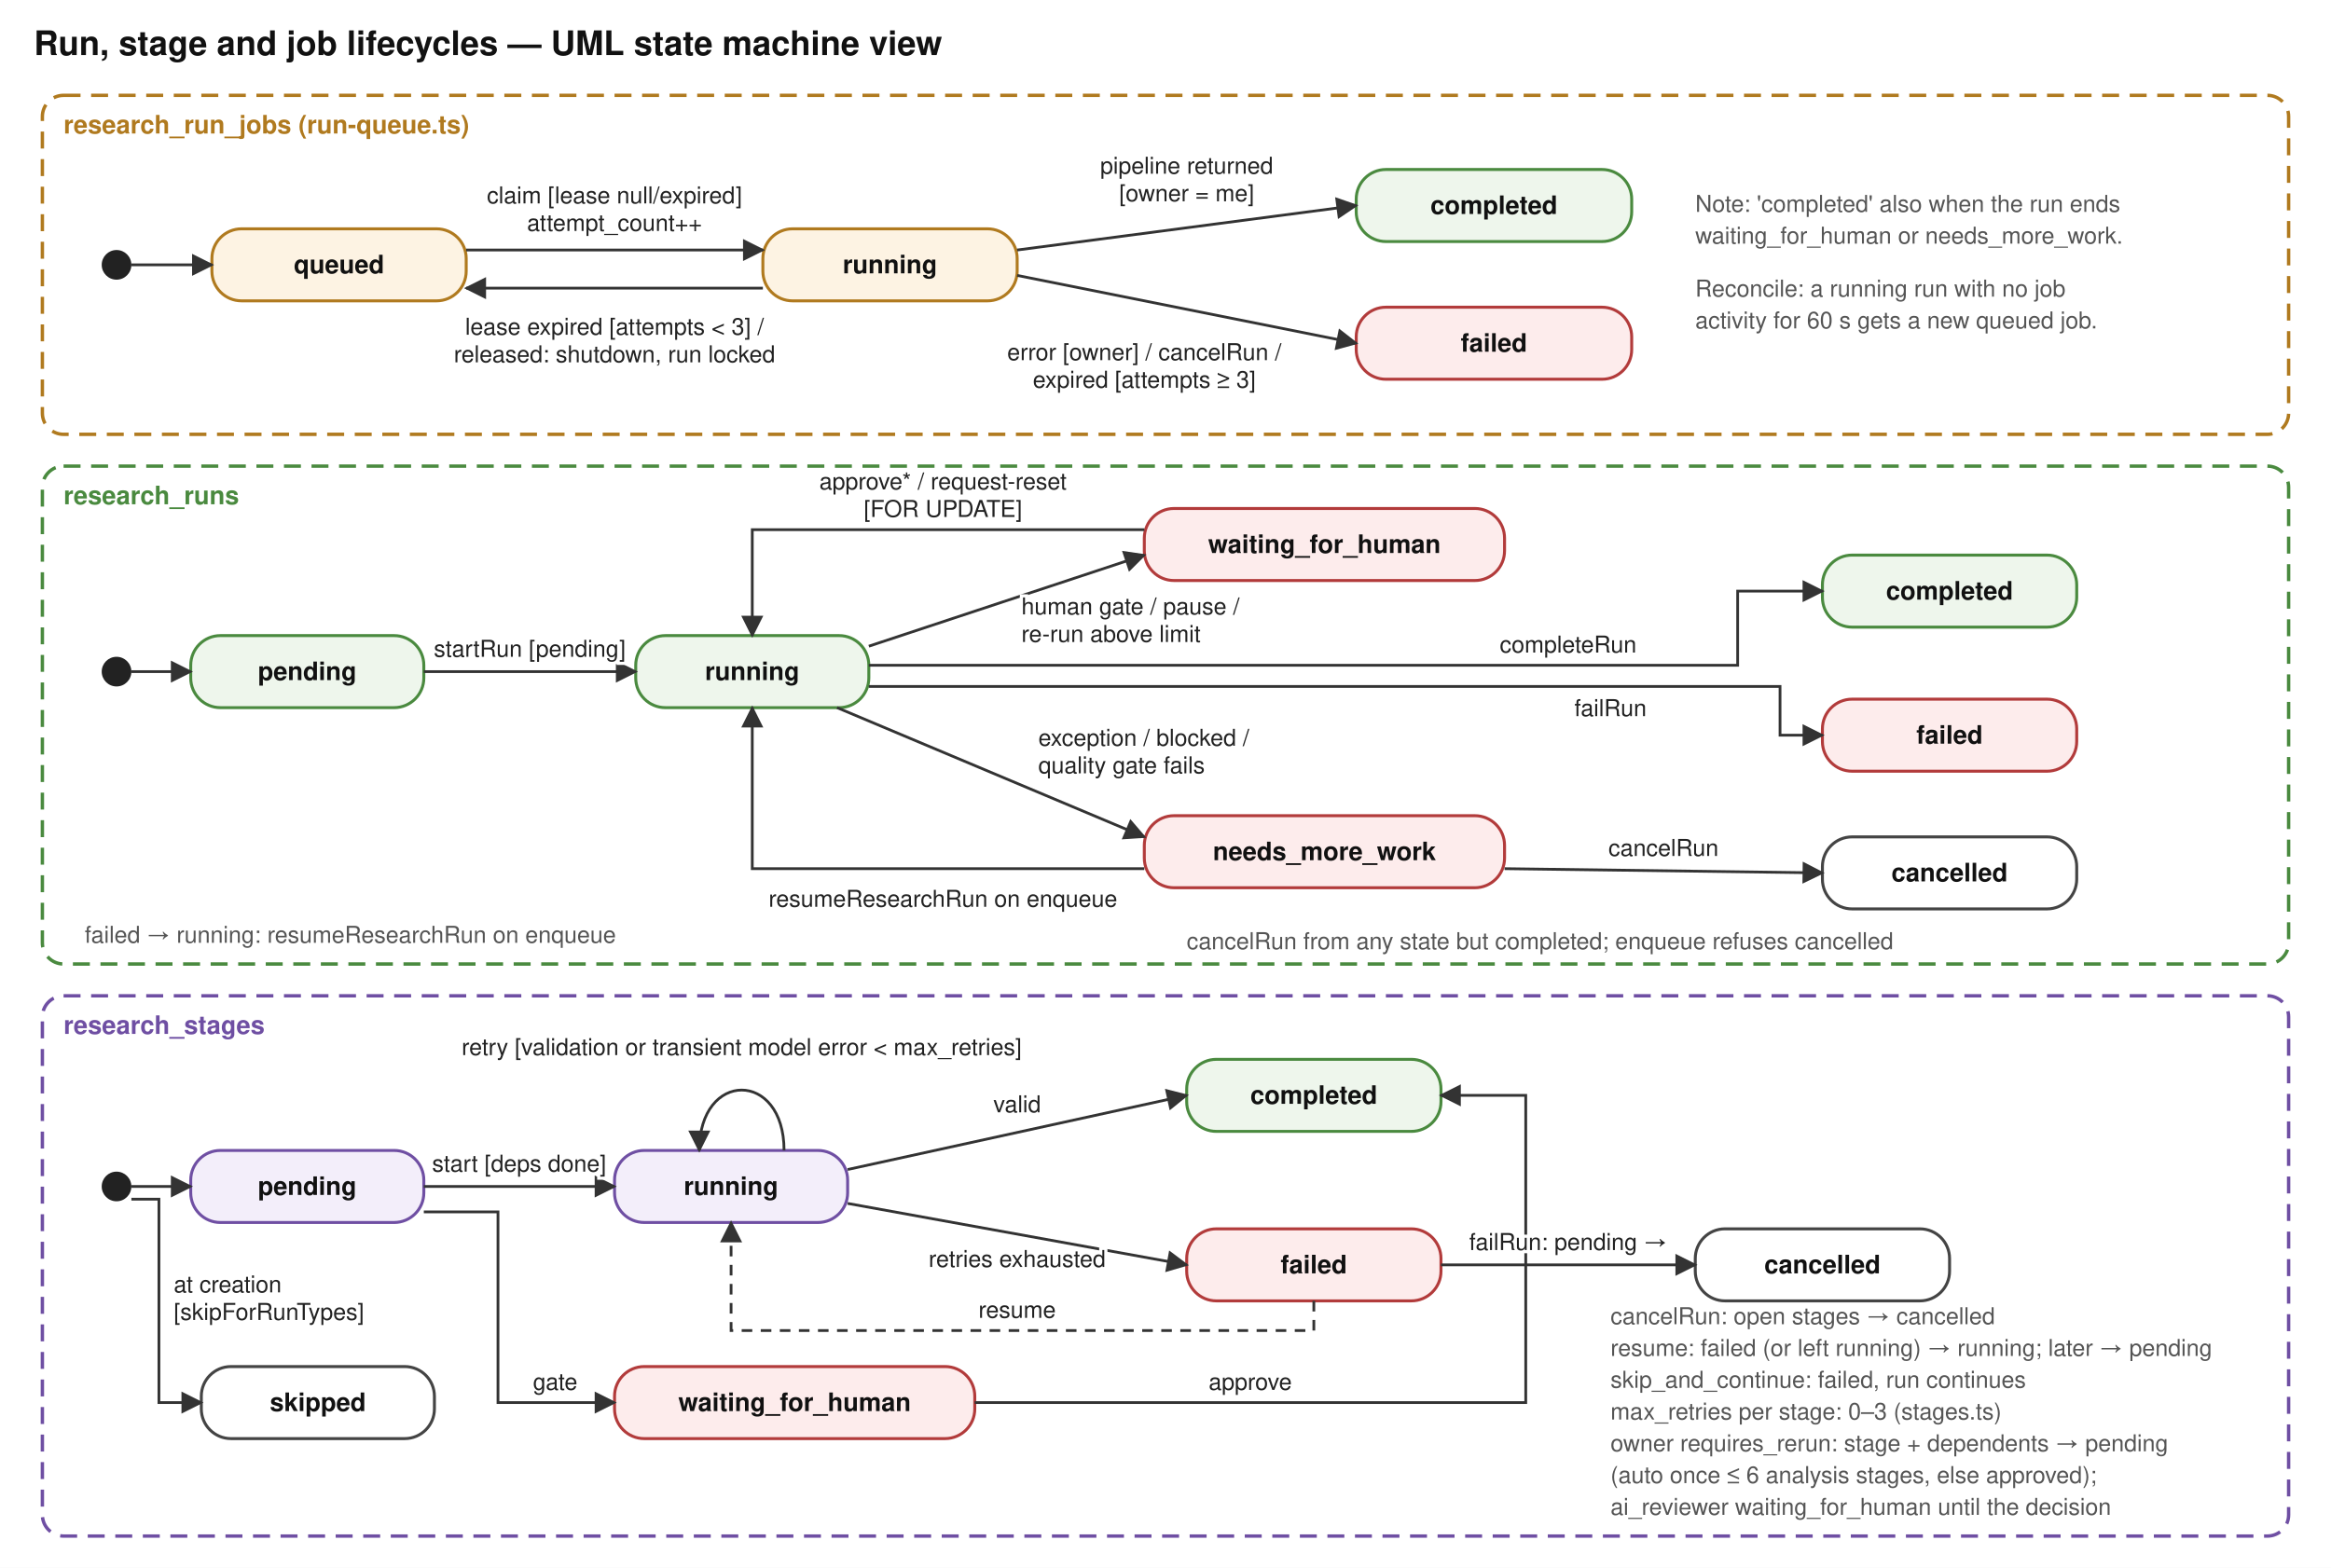
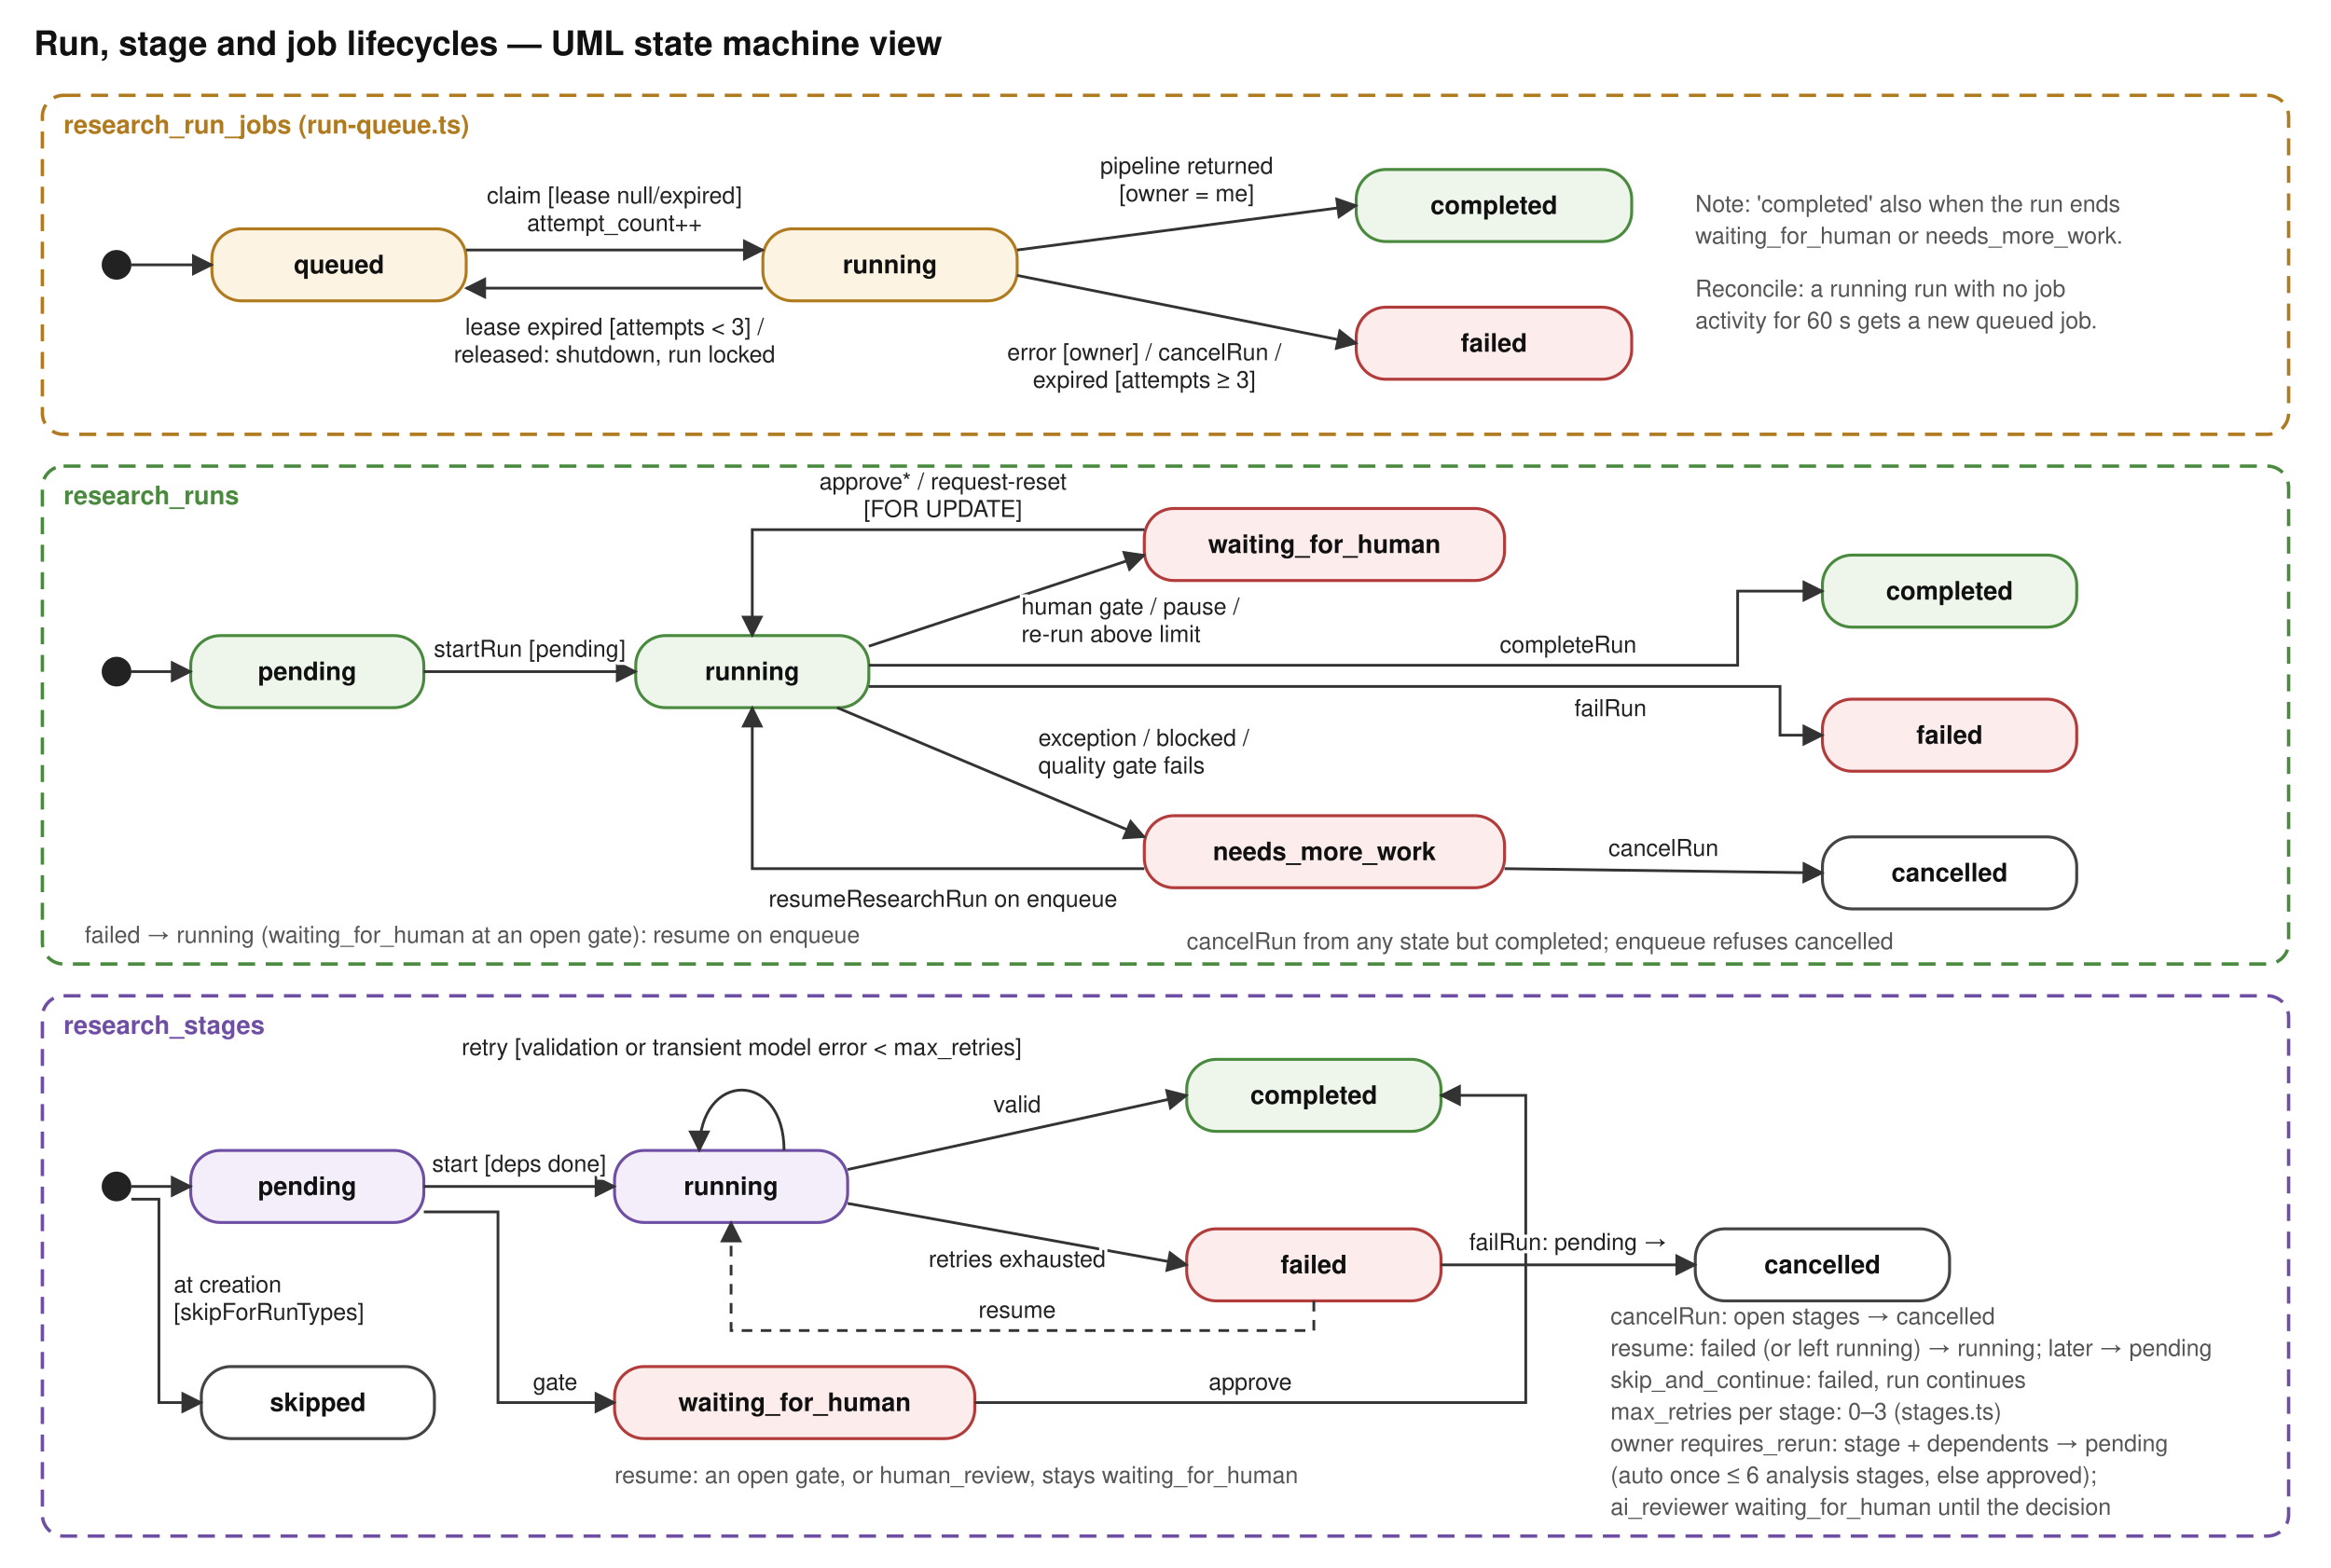
<svg xmlns="http://www.w3.org/2000/svg" viewBox="0 0 1100 740" width="1100" height="740" role="img" aria-labelledby="t d" font-family="Helvetica, Arial, sans-serif" font-size="13">
  <defs>
    <marker id="a" viewBox="0 0 10 10" refX="9" refY="5" markerWidth="8" markerHeight="8" orient="auto-start-reverse">
      <path d="M0,0 L10,5 L0,10 z" fill="#333" />
    </marker>
    <marker id="o" viewBox="0 0 10 10" refX="9" refY="5" markerWidth="9" markerHeight="9" orient="auto-start-reverse">
      <path d="M0,0 L10,5 L0,10" fill="none" stroke="#333" />
    </marker>
  </defs>
  <rect x="0" y="0" width="1100" height="740" fill="#ffffff" />
  <text x="16" y="26" font-size="16" font-weight="bold" fill="#111">Run, stage and job lifecycles — UML state machine view</text>
  <rect x="20" y="45" width="1060" height="160" rx="10" fill="none" stroke="#b07a1f" stroke-width="1.6" stroke-dasharray="8 5" />
  <text x="30" y="63" font-size="12" font-weight="bold" text-anchor="start" fill="#b07a1f">research_run_jobs (run-queue.ts)</text>
  <circle cx="55" cy="125" r="7" fill="#222" />
  <rect x="100" y="108" width="120" height="34" rx="14" fill="#fdf3e3" stroke="#b07a1f" stroke-width="1.4" />
  <text x="160.0" y="129.0" font-size="12" font-weight="bold" text-anchor="middle" fill="#111">queued</text>
  <rect x="360" y="108" width="120" height="34" rx="14" fill="#fdf3e3" stroke="#b07a1f" stroke-width="1.4" />
  <text x="420.0" y="129.0" font-size="12" font-weight="bold" text-anchor="middle" fill="#111">running</text>
  <rect x="640" y="80" width="130" height="34" rx="14" fill="#eef6ec" stroke="#4a8a3f" stroke-width="1.4" />
  <text x="705.0" y="101.0" font-size="12" font-weight="bold" text-anchor="middle" fill="#111">completed</text>
  <rect x="640" y="145" width="130" height="34" rx="14" fill="#fdecec" stroke="#b23b3b" stroke-width="1.4" />
  <text x="705.0" y="166.0" font-size="12" font-weight="bold" text-anchor="middle" fill="#111">failed</text>
  <path d="M62,125 L100,125" fill="none" stroke="#333" stroke-width="1.3" marker-end="url(#a)" />
  <path d="M220,118 L360,118" fill="none" stroke="#333" stroke-width="1.3" marker-end="url(#a)" />
  <text x="290" y="96" font-size="11" text-anchor="middle" fill="#222" stroke="#ffffff" stroke-width="3" paint-order="stroke">claim [lease null/expired]</text>
  <text x="290" y="109" font-size="11" text-anchor="middle" fill="#222" stroke="#ffffff" stroke-width="3" paint-order="stroke">attempt_count++</text>
  <path d="M360,136 L220,136" fill="none" stroke="#333" stroke-width="1.3" marker-end="url(#a)" />
  <text x="290" y="158" font-size="11" text-anchor="middle" fill="#222" stroke="#ffffff" stroke-width="3" paint-order="stroke">lease expired [attempts &lt; 3] /</text>
  <text x="290" y="171" font-size="11" text-anchor="middle" fill="#222" stroke="#ffffff" stroke-width="3" paint-order="stroke">released: shutdown, run locked</text>
  <path d="M480,118 L640,97" fill="none" stroke="#333" stroke-width="1.3" marker-end="url(#a)" />
  <text x="560" y="82" font-size="11" text-anchor="middle" fill="#222" stroke="#ffffff" stroke-width="3" paint-order="stroke">pipeline returned</text>
  <text x="560" y="95" font-size="11" text-anchor="middle" fill="#222" stroke="#ffffff" stroke-width="3" paint-order="stroke">[owner = me]</text>
  <path d="M480,130 L640,162" fill="none" stroke="#333" stroke-width="1.3" marker-end="url(#a)" />
  <text x="540" y="170" font-size="11" text-anchor="middle" fill="#222" stroke="#ffffff" stroke-width="3" paint-order="stroke">error [owner] / cancelRun /</text>
  <text x="540" y="183" font-size="11" text-anchor="middle" fill="#222" stroke="#ffffff" stroke-width="3" paint-order="stroke">expired [attempts ≥ 3]</text>
  <text x="800" y="100" font-size="11" font-weight="normal" text-anchor="start" fill="#555">Note: 'completed' also when the run ends</text>
  <text x="800" y="115" font-size="11" font-weight="normal" text-anchor="start" fill="#555">waiting_for_human or needs_more_work.</text>
  <text x="800" y="140" font-size="11" font-weight="normal" text-anchor="start" fill="#555">Reconcile: a running run with no job</text>
  <text x="800" y="155" font-size="11" font-weight="normal" text-anchor="start" fill="#555">activity for 60 s gets a new queued job.</text>
  <rect x="20" y="220" width="1060" height="235" rx="10" fill="none" stroke="#4a8a3f" stroke-width="1.6" stroke-dasharray="8 5" />
  <text x="30" y="238" font-size="12" font-weight="bold" text-anchor="start" fill="#4a8a3f">research_runs</text>
  <circle cx="55" cy="317" r="7" fill="#222" />
  <rect x="90" y="300" width="110" height="34" rx="14" fill="#eef6ec" stroke="#4a8a3f" stroke-width="1.4" />
  <text x="145.0" y="321.0" font-size="12" font-weight="bold" text-anchor="middle" fill="#111">pending</text>
  <rect x="300" y="300" width="110" height="34" rx="14" fill="#eef6ec" stroke="#4a8a3f" stroke-width="1.4" />
  <text x="355.0" y="321.0" font-size="12" font-weight="bold" text-anchor="middle" fill="#111">running</text>
  <rect x="540" y="240" width="170" height="34" rx="14" fill="#fdecec" stroke="#b23b3b" stroke-width="1.4" />
  <text x="625.0" y="261.0" font-size="12" font-weight="bold" text-anchor="middle" fill="#111">waiting_for_human</text>
  <rect x="540" y="385" width="170" height="34" rx="14" fill="#fdecec" stroke="#b23b3b" stroke-width="1.4" />
  <text x="625.0" y="406.0" font-size="12" font-weight="bold" text-anchor="middle" fill="#111">needs_more_work</text>
  <rect x="860" y="262" width="120" height="34" rx="14" fill="#eef6ec" stroke="#4a8a3f" stroke-width="1.4" />
  <text x="920.0" y="283.0" font-size="12" font-weight="bold" text-anchor="middle" fill="#111">completed</text>
  <rect x="860" y="330" width="120" height="34" rx="14" fill="#fdecec" stroke="#b23b3b" stroke-width="1.4" />
  <text x="920.0" y="351.0" font-size="12" font-weight="bold" text-anchor="middle" fill="#111">failed</text>
  <rect x="860" y="395" width="120" height="34" rx="14" fill="#ffffff" stroke="#444444" stroke-width="1.4" />
  <text x="920.0" y="416.0" font-size="12" font-weight="bold" text-anchor="middle" fill="#111">cancelled</text>
  <path d="M62,317 L90,317" fill="none" stroke="#333" stroke-width="1.3" marker-end="url(#a)" />
  <path d="M200,317 L300,317" fill="none" stroke="#333" stroke-width="1.3" marker-end="url(#a)" />
  <text x="250" y="310" font-size="11" text-anchor="middle" fill="#222" stroke="#ffffff" stroke-width="3" paint-order="stroke">startRun [pending]</text>
  <path d="M410,305 L540,262" fill="none" stroke="#333" stroke-width="1.3" marker-end="url(#a)" />
  <text x="482" y="290" font-size="11" text-anchor="start" fill="#222" stroke="#ffffff" stroke-width="3" paint-order="stroke">human gate / pause /</text>
  <text x="482" y="303" font-size="11" text-anchor="start" fill="#222" stroke="#ffffff" stroke-width="3" paint-order="stroke">re-run above limit</text>
  <path d="M540,250 L355,250 L355,300" fill="none" stroke="#333" stroke-width="1.3" marker-end="url(#a)" />
  <text x="445" y="231" font-size="11" text-anchor="middle" fill="#222" stroke="#ffffff" stroke-width="3" paint-order="stroke">approve* / request-reset</text>
  <text x="445" y="244" font-size="11" text-anchor="middle" fill="#222" stroke="#ffffff" stroke-width="3" paint-order="stroke">[FOR UPDATE]</text>
  <path d="M395,334 L540,395" fill="none" stroke="#333" stroke-width="1.3" marker-end="url(#a)" />
  <text x="490" y="352" font-size="11" text-anchor="start" fill="#222" stroke="#ffffff" stroke-width="3" paint-order="stroke">exception / blocked /</text>
  <text x="490" y="365" font-size="11" text-anchor="start" fill="#222" stroke="#ffffff" stroke-width="3" paint-order="stroke">quality gate fails</text>
  <path d="M540,410 L355,410 L355,334" fill="none" stroke="#333" stroke-width="1.3" marker-end="url(#a)" />
  <text x="445" y="428" font-size="11" text-anchor="middle" fill="#222" stroke="#ffffff" stroke-width="3" paint-order="stroke">resumeResearchRun on enqueue</text>
  <path d="M410,314 L820,314 L820,279 L860,279" fill="none" stroke="#333" stroke-width="1.3" marker-end="url(#a)" />
  <text x="740" y="308" font-size="11" text-anchor="middle" fill="#222" stroke="#ffffff" stroke-width="3" paint-order="stroke">completeRun</text>
  <path d="M410,324 L840,324 L840,347 L860,347" fill="none" stroke="#333" stroke-width="1.3" marker-end="url(#a)" />
  <text x="760" y="338" font-size="11" text-anchor="middle" fill="#222" stroke="#ffffff" stroke-width="3" paint-order="stroke">failRun</text>
-   <text x="40" y="445" font-size="11" font-weight="normal" text-anchor="start" fill="#555">failed → running: resumeResearchRun on enqueue</text>
+   <text x="40" y="445" font-size="11" font-weight="normal" text-anchor="start" fill="#555">failed → running (waiting_for_human at an open gate): resume on enqueue</text>
  <path d="M710,410 L860,412" fill="none" stroke="#333" stroke-width="1.3" marker-end="url(#a)" />
  <text x="785" y="404" font-size="11" text-anchor="middle" fill="#222" stroke="#ffffff" stroke-width="3" paint-order="stroke">cancelRun</text>
  <text x="560" y="448" font-size="11" font-weight="normal" text-anchor="start" fill="#555">cancelRun from any state but completed; enqueue refuses cancelled</text>
  <rect x="20" y="470" width="1060" height="255" rx="10" fill="none" stroke="#6f4fa3" stroke-width="1.6" stroke-dasharray="8 5" />
  <text x="30" y="488" font-size="12" font-weight="bold" text-anchor="start" fill="#6f4fa3">research_stages</text>
  <circle cx="55" cy="560" r="7" fill="#222" />
  <rect x="90" y="543" width="110" height="34" rx="14" fill="#f3eefa" stroke="#6f4fa3" stroke-width="1.4" />
  <text x="145.0" y="564.0" font-size="12" font-weight="bold" text-anchor="middle" fill="#111">pending</text>
  <rect x="290" y="543" width="110" height="34" rx="14" fill="#f3eefa" stroke="#6f4fa3" stroke-width="1.4" />
  <text x="345.0" y="564.0" font-size="12" font-weight="bold" text-anchor="middle" fill="#111">running</text>
  <rect x="290" y="645" width="170" height="34" rx="14" fill="#fdecec" stroke="#b23b3b" stroke-width="1.4" />
  <text x="375.0" y="666.0" font-size="12" font-weight="bold" text-anchor="middle" fill="#111">waiting_for_human</text>
  <rect x="560" y="500" width="120" height="34" rx="14" fill="#eef6ec" stroke="#4a8a3f" stroke-width="1.4" />
  <text x="620.0" y="521.0" font-size="12" font-weight="bold" text-anchor="middle" fill="#111">completed</text>
  <rect x="560" y="580" width="120" height="34" rx="14" fill="#fdecec" stroke="#b23b3b" stroke-width="1.4" />
  <text x="620.0" y="601.0" font-size="12" font-weight="bold" text-anchor="middle" fill="#111">failed</text>
  <rect x="95" y="645" width="110" height="34" rx="14" fill="#ffffff" stroke="#444444" stroke-width="1.4" />
  <text x="150.0" y="666.0" font-size="12" font-weight="bold" text-anchor="middle" fill="#111">skipped</text>
  <rect x="800" y="580" width="120" height="34" rx="14" fill="#ffffff" stroke="#444444" stroke-width="1.4" />
  <text x="860.0" y="601.0" font-size="12" font-weight="bold" text-anchor="middle" fill="#111">cancelled</text>
  <path d="M62,560 L90,560" fill="none" stroke="#333" stroke-width="1.3" marker-end="url(#a)" />
  <path d="M200,560 L290,560" fill="none" stroke="#333" stroke-width="1.3" marker-end="url(#a)" />
  <text x="245" y="553" font-size="11" text-anchor="middle" fill="#222" stroke="#ffffff" stroke-width="3" paint-order="stroke">start [deps done]</text>
  <path d="M62,566 L75,566 L75,662 L95,662" fill="none" stroke="#333" stroke-width="1.3" marker-end="url(#a)" />
  <text x="82" y="610" font-size="11" font-weight="normal" text-anchor="start" fill="#222">at creation</text>
  <text x="82" y="623" font-size="11" font-weight="normal" text-anchor="start" fill="#222">[skipForRunTypes]</text>
  <path d="M200,572 L235,572 L235,662 L290,662" fill="none" stroke="#333" stroke-width="1.3" marker-end="url(#a)" />
  <text x="262" y="656" font-size="11" text-anchor="middle" fill="#222" stroke="#ffffff" stroke-width="3" paint-order="stroke">gate</text>
  <path d="M400,552 L560,517" fill="none" stroke="#333" stroke-width="1.3" marker-end="url(#a)" />
  <text x="480" y="525" font-size="11" text-anchor="middle" fill="#222" stroke="#ffffff" stroke-width="3" paint-order="stroke">valid</text>
  <path d="M460,662 L720,662 L720,517 L680,517" fill="none" stroke="#333" stroke-width="1.3" marker-end="url(#a)" />
  <text x="590" y="656" font-size="11" text-anchor="middle" fill="#222" stroke="#ffffff" stroke-width="3" paint-order="stroke">approve</text>
  <path d="M400,568 L560,597" fill="none" stroke="#333" stroke-width="1.3" marker-end="url(#a)" />
  <text x="480" y="598" font-size="11" text-anchor="middle" fill="#222" stroke="#ffffff" stroke-width="3" paint-order="stroke">retries exhausted</text>
  <path d="M370,543 C370,505 330,505 330,543" fill="none" stroke="#333" stroke-width="1.3" marker-end="url(#a)" />
  <text x="350" y="498" font-size="11" font-weight="normal" text-anchor="middle" fill="#222">retry [validation or transient model error &lt; max_retries]</text>
  <path d="M680,597 L800,597" fill="none" stroke="#333" stroke-width="1.3" marker-end="url(#a)" />
  <text x="740" y="590" font-size="11" text-anchor="middle" fill="#222" stroke="#ffffff" stroke-width="3" paint-order="stroke">failRun: pending →</text>
  <path d="M620,614 L620,628 L345,628 L345,577" fill="none" stroke="#333" stroke-width="1.3" stroke-dasharray="5 4" marker-end="url(#a)" />
  <text x="480" y="622" font-size="11" text-anchor="middle" fill="#222" stroke="#ffffff" stroke-width="3" paint-order="stroke">resume</text>
  <text x="760" y="625" font-size="11" font-weight="normal" text-anchor="start" fill="#555">cancelRun: open stages → cancelled</text>
  <text x="760" y="640" font-size="11" font-weight="normal" text-anchor="start" fill="#555">resume: failed (or left running) → running; later → pending</text>
+   <text x="290" y="700" font-size="11" font-weight="normal" text-anchor="start" fill="#555">resume: an open gate, or human_review, stays waiting_for_human</text>
  <text x="760" y="655" font-size="11" font-weight="normal" text-anchor="start" fill="#555">skip_and_continue: failed, run continues</text>
  <text x="760" y="670" font-size="11" font-weight="normal" text-anchor="start" fill="#555">max_retries per stage: 0–3 (stages.ts)</text>
  <text x="760" y="685" font-size="11" font-weight="normal" text-anchor="start" fill="#555">owner requires_rerun: stage + dependents → pending</text>
  <text x="760" y="700" font-size="11" font-weight="normal" text-anchor="start" fill="#555">(auto once ≤ 6 analysis stages, else approved);</text>
  <text x="760" y="715" font-size="11" font-weight="normal" text-anchor="start" fill="#555">ai_reviewer waiting_for_human until the decision</text>
</svg>
